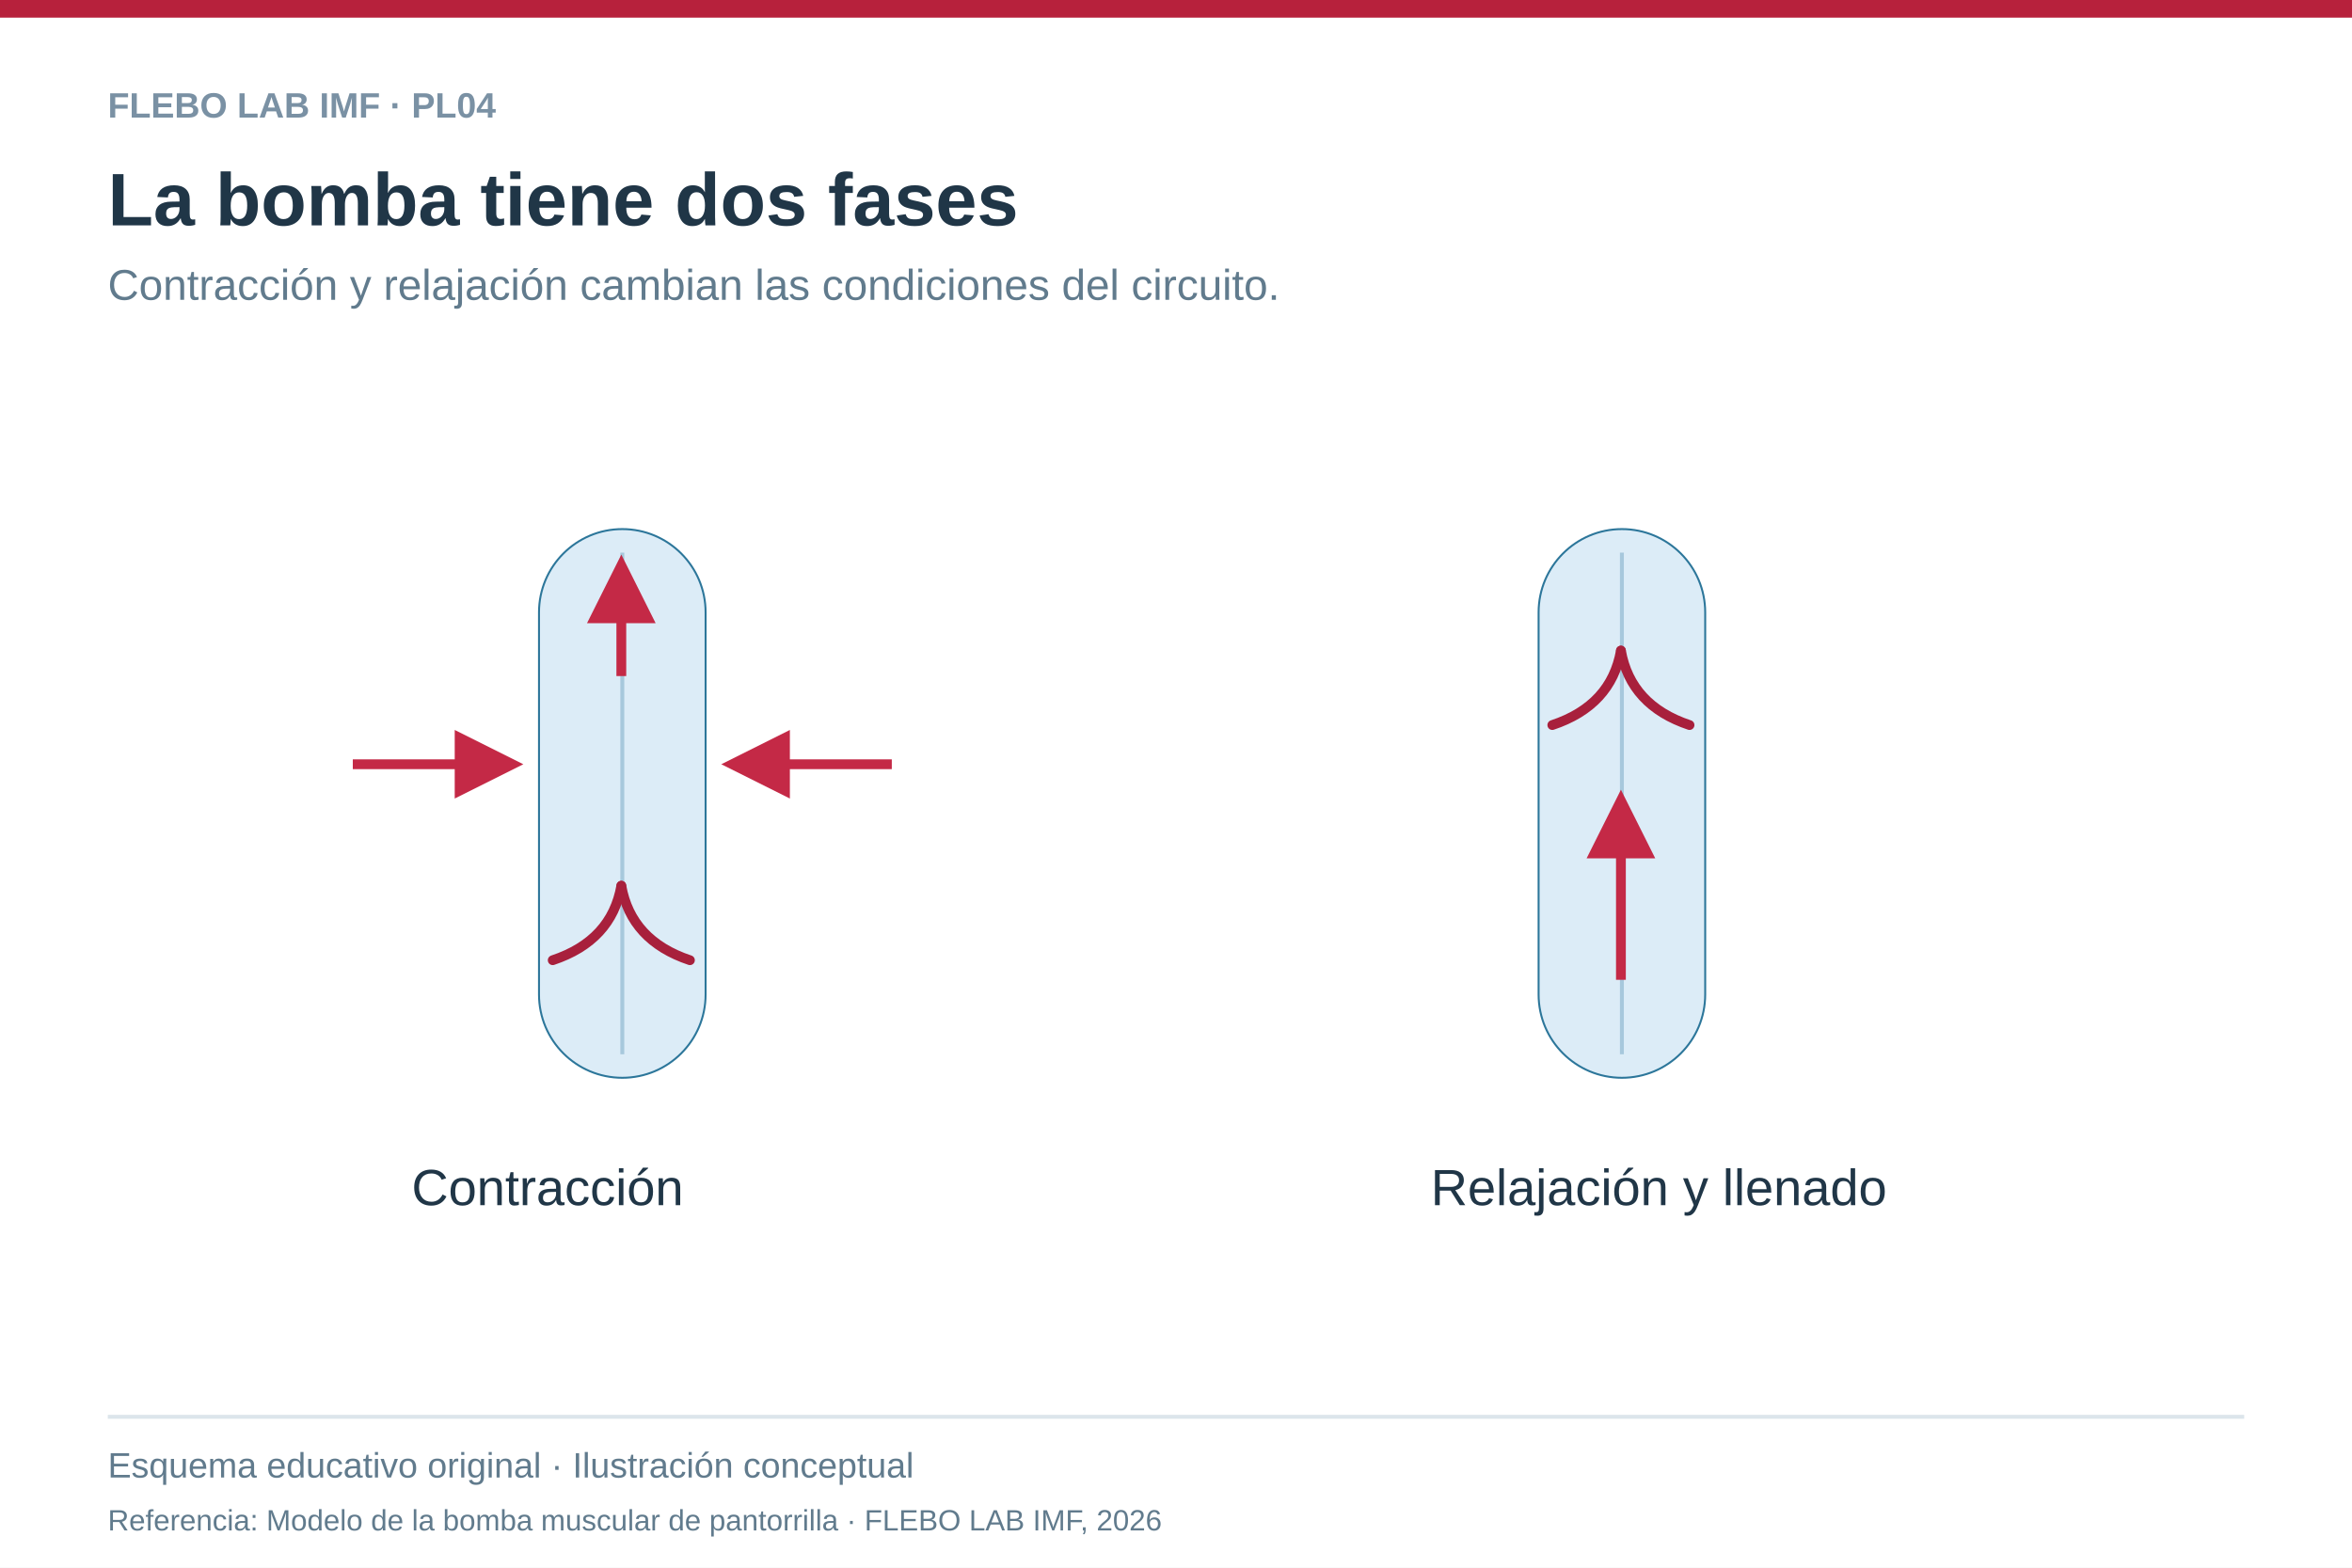
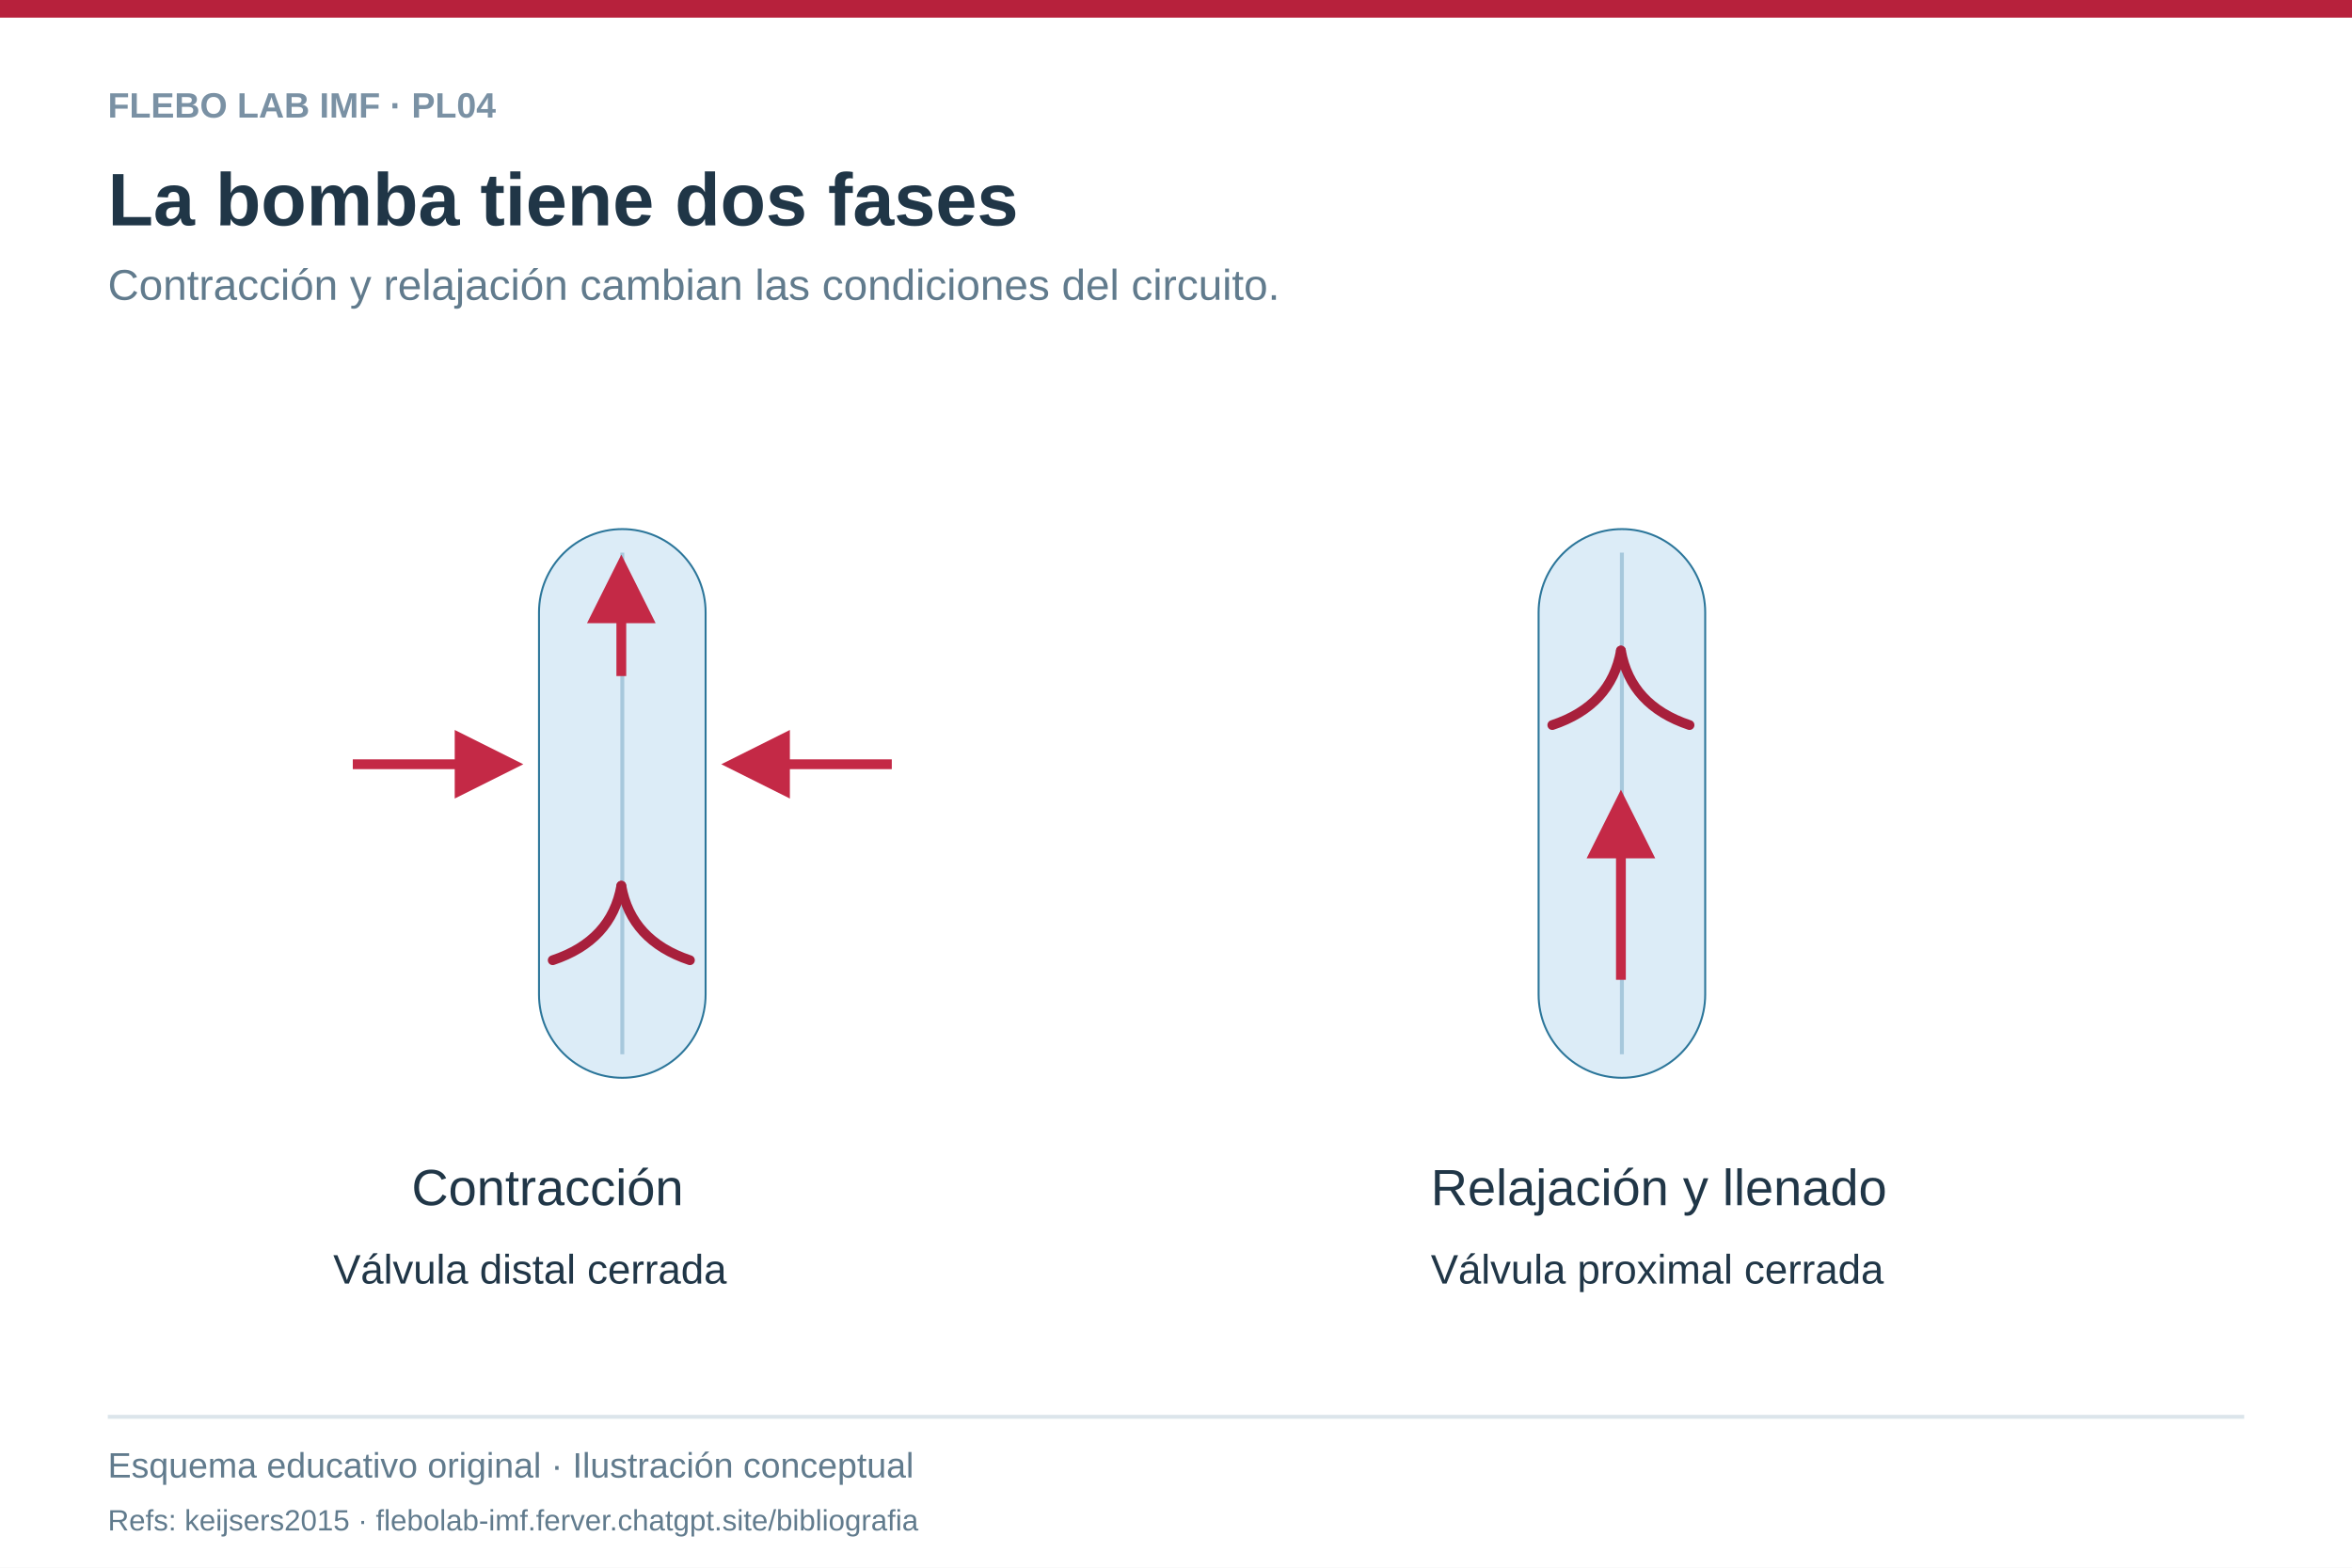
<svg xmlns="http://www.w3.org/2000/svg" width="1200" height="800" viewBox="0 0 1200 800" role="img" aria-labelledby="title desc">
  <defs>
    <marker id="arrow" viewBox="0 0 10 10" refX="8" refY="5" markerWidth="7" markerHeight="7" orient="auto-start-reverse">
      <path d="M0,0 L10,5 L0,10 z" fill="context-stroke" />
    </marker>
  </defs>
  <style>text{font-family:Arial,Helvetica,sans-serif}.static{display:none}@media(prefers-reduced-motion:reduce){.moving{display:none}.static{display:inline}}</style>
  <rect width="1200" height="800" fill="#fff" />
  <rect width="1200" height="9" fill="#b7213c" />
  <text x="55" y="60" fill="#7a91a4" font-size="18" font-weight="700" text-anchor="start">FLEBO LAB IMF · PL04</text>
  <text x="55" y="115" fill="#203647" font-size="38" font-weight="700" text-anchor="start">La bomba tiene dos fases</text>
  <text x="55" y="153" fill="#617b8d" font-size="22" font-weight="400" text-anchor="start">Contracción y relajación cambian las condiciones del circuito.</text>
  <rect x="275" y="270" width="85" height="280" rx="42.5" fill="#dcecf7" stroke="#2c769a" />
  <line x1="317.5" y1="282" x2="317.5" y2="538" stroke="#a7c8dc" stroke-width="2" />
  <line x1="180" y1="390" x2="260" y2="390" stroke="#c42946" stroke-width="5" marker-end="url(#arrow)" />
  <line x1="455" y1="390" x2="375" y2="390" stroke="#c42946" stroke-width="5" marker-end="url(#arrow)" />
  <line x1="317" y1="345" x2="317" y2="290" stroke="#c42946" stroke-width="5" marker-end="url(#arrow)" />
  <path d="M282,490 Q312,480 317,452" fill="none" stroke="#a8203c" stroke-width="5" stroke-linecap="round" />
  <path d="M352,490 Q322,480 317,452" fill="none" stroke="#a8203c" stroke-width="5" stroke-linecap="round" />
  <text x="210" y="615" fill="#203647" font-size="26" font-weight="400" text-anchor="start">Contracción</text>
+   <text x="170" y="655" fill="#203647" font-size="21" font-weight="400" text-anchor="start">Válvula distal cerrada</text>
  <rect x="785" y="270" width="85" height="280" rx="42.5" fill="#dcecf7" stroke="#2c769a" />
  <line x1="827.5" y1="282" x2="827.5" y2="538" stroke="#a7c8dc" stroke-width="2" />
  <line x1="827" y1="500" x2="827" y2="410" stroke="#c42946" stroke-width="5" marker-end="url(#arrow)" />
  <path d="M792,370 Q822,360 827,332" fill="none" stroke="#a8203c" stroke-width="5" stroke-linecap="round" />
  <path d="M862,370 Q832,360 827,332" fill="none" stroke="#a8203c" stroke-width="5" stroke-linecap="round" />
  <text x="730" y="615" fill="#203647" font-size="26" font-weight="400" text-anchor="start">Relajación y llenado</text>
+   <text x="730" y="655" fill="#203647" font-size="21" font-weight="400" text-anchor="start">Válvula proximal cerrada</text>
  <line x1="55" y1="723" x2="1145" y2="723" stroke="#dce5eb" stroke-width="2" />
  <text x="55" y="754" fill="#617b8d" font-size="18" font-weight="400" text-anchor="start">Esquema educativo original · Ilustración conceptual</text>
-   <text x="55" y="781" fill="#617b8d" font-size="15" font-weight="400" text-anchor="start">Referencia: Modelo de la bomba muscular de pantorrilla · FLEBO LAB IMF, 2026</text>
+   <text x="55" y="781" fill="#617b8d" font-size="15" font-weight="400" text-anchor="start">Refs: keijsers2015 · flebolab-imf.ferver.chatgpt.site/bibliografia</text>
</svg>
